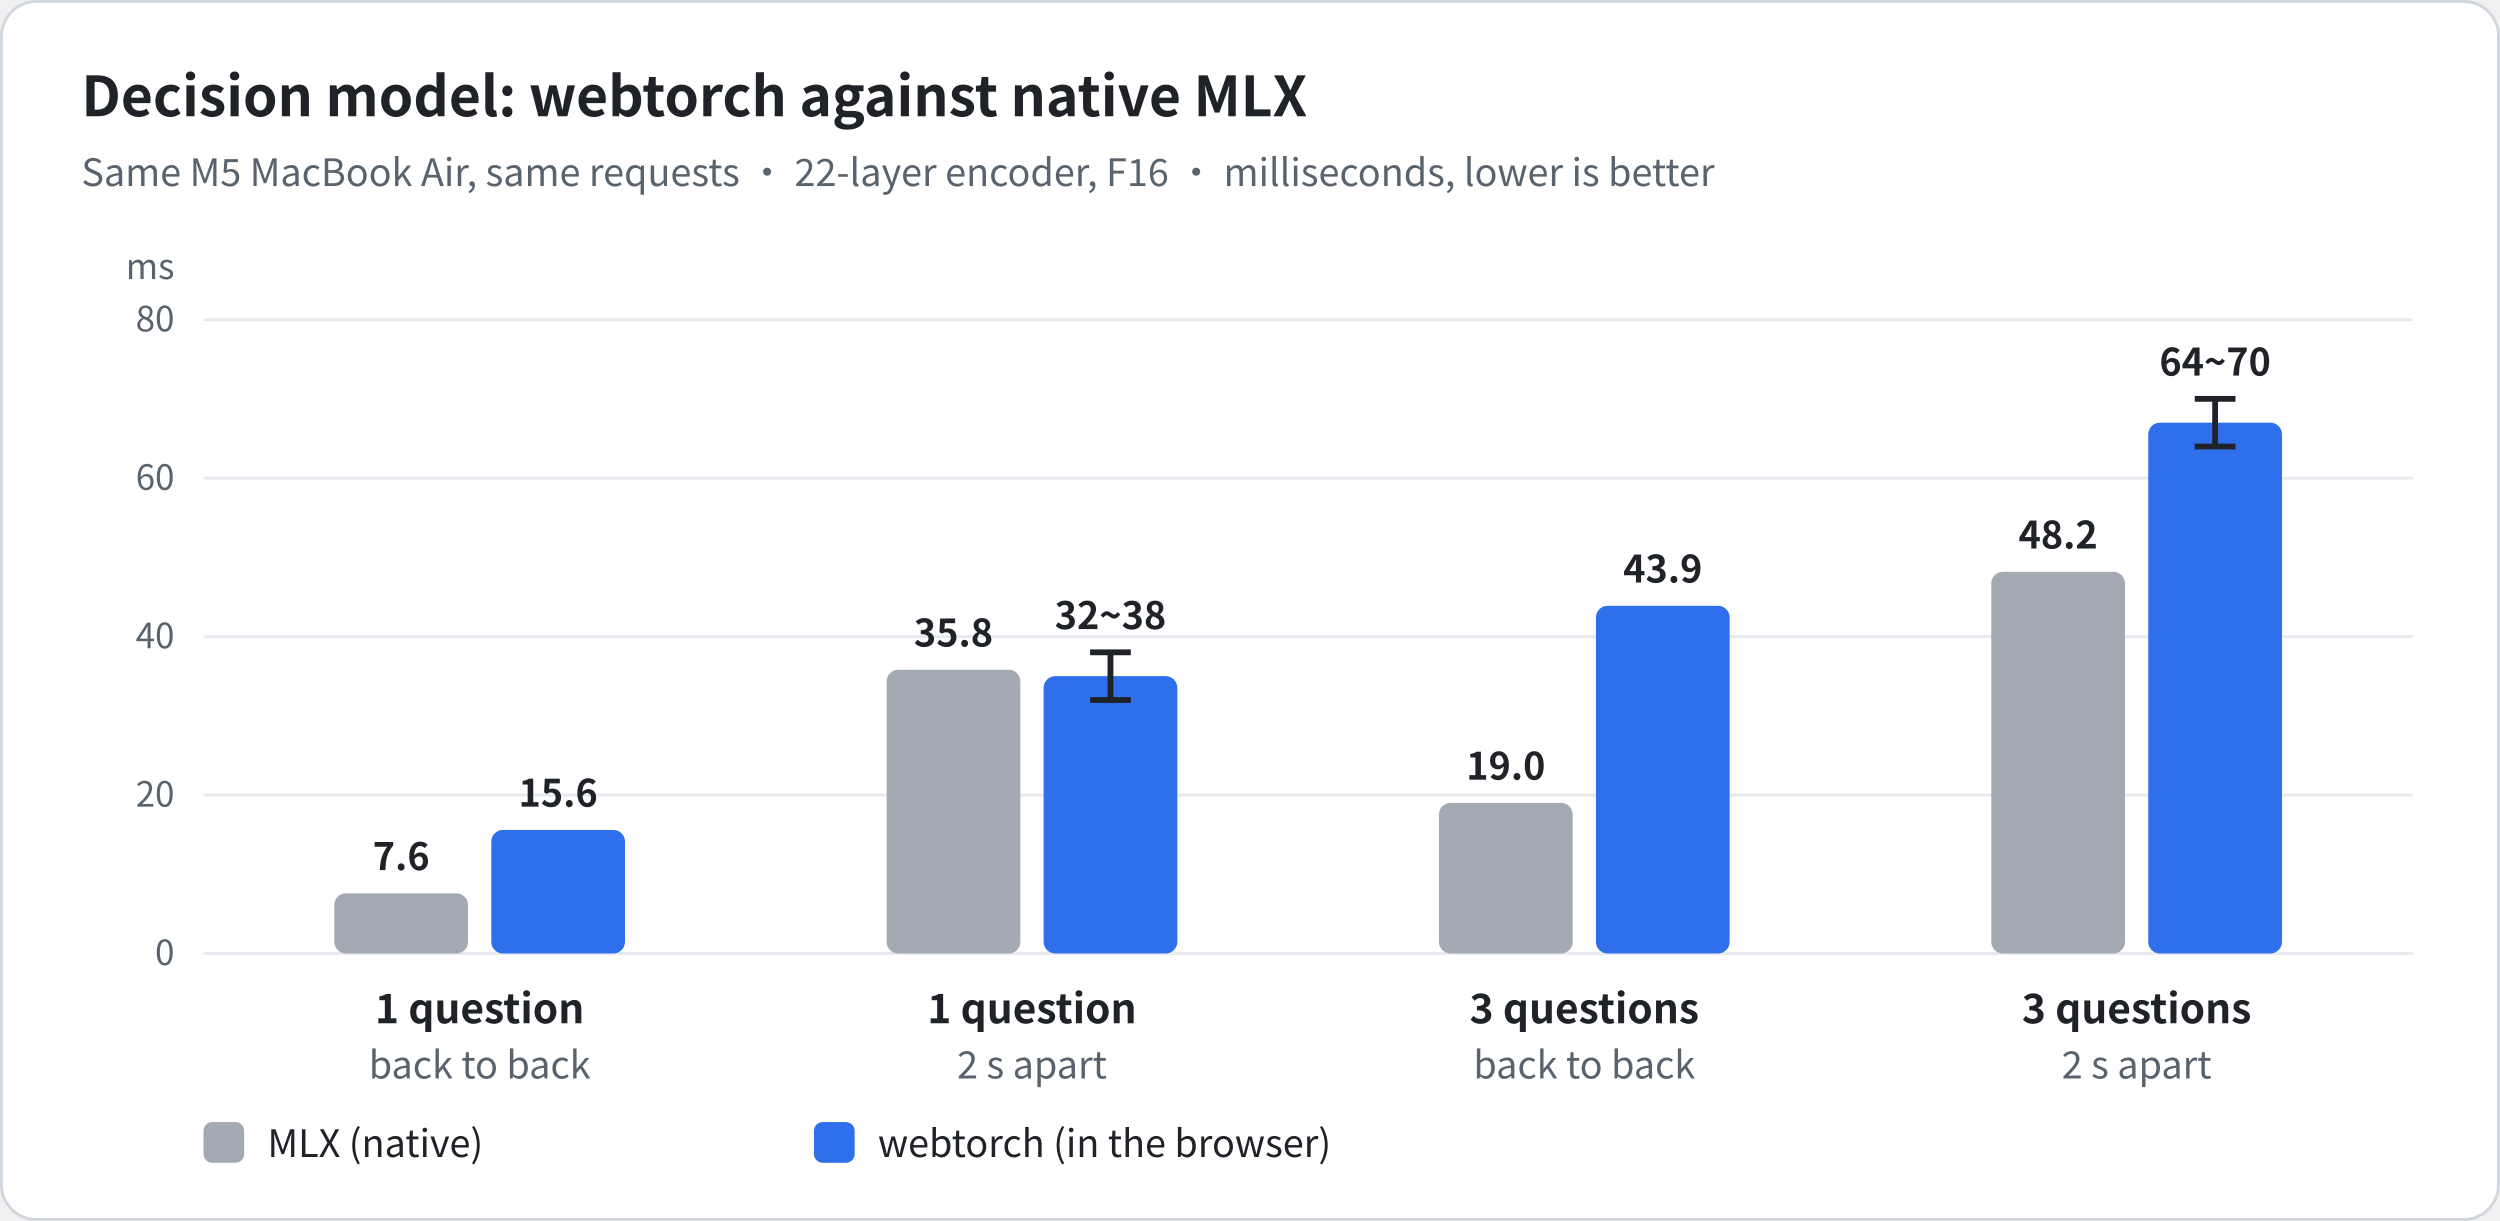
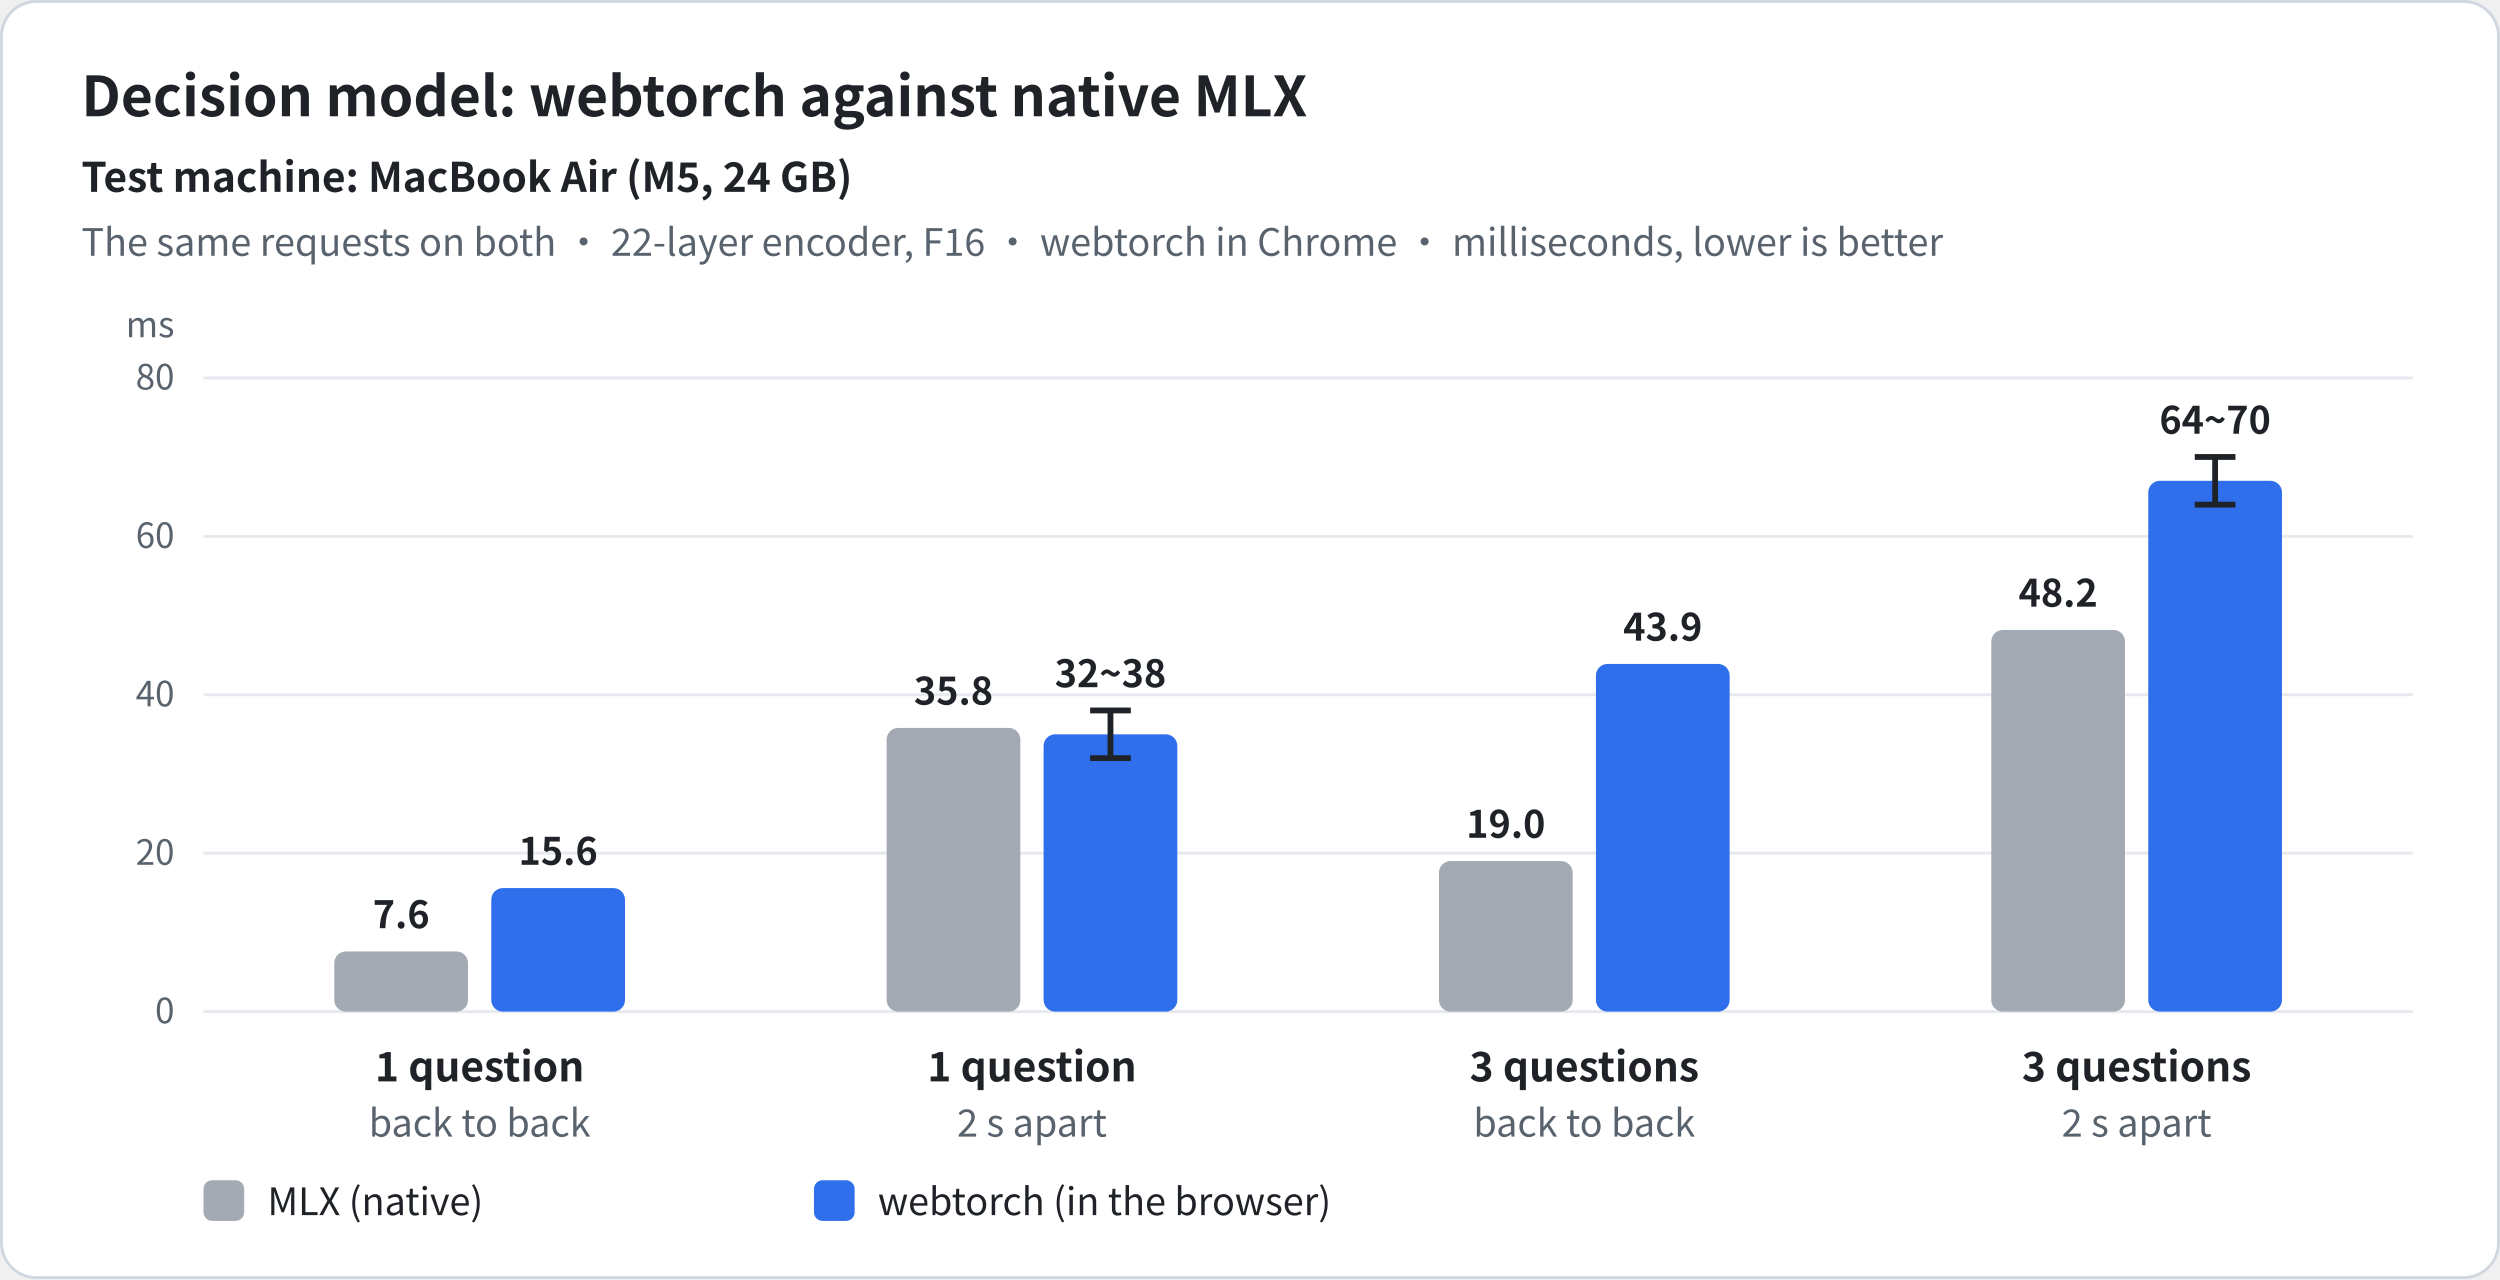
- <svg xmlns="http://www.w3.org/2000/svg" width="860" height="420" viewBox="0 0 860 420" font-family="-apple-system, BlinkMacSystemFont, 'Segoe UI', 'PingFang SC', 'Hiragino Sans GB', 'Microsoft YaHei', 'Noto Sans CJK SC', Helvetica, Arial, sans-serif">
-   <rect x="0.5" y="0.5" width="859" height="419" rx="12" fill="#ffffff" stroke="#d0d7de" />
+ <svg xmlns="http://www.w3.org/2000/svg" width="860" height="440" viewBox="0 0 860 440" font-family="-apple-system, BlinkMacSystemFont, 'Segoe UI', 'PingFang SC', 'Hiragino Sans GB', 'Microsoft YaHei', 'Noto Sans CJK SC', Helvetica, Arial, sans-serif">
+   <rect x="0.5" y="0.5" width="859" height="439" rx="12" fill="#ffffff" stroke="#d0d7de" />
  <text x="28.0" y="40.0" font-size="19" fill="#1f2328" text-anchor="start" font-weight="700">Decision model: webtorch against native MLX</text>
-   <text x="28.0" y="64.0" font-size="13" fill="#59636e" text-anchor="start" font-weight="normal">Same M5 MacBook Air, same requests · 22-layer encoder, F16 · milliseconds, lower is better</text>
-   <line x1="70" y1="328.0" x2="830" y2="328.0" stroke="#e6e9ee" />
-   <text x="60.0" y="332.0" font-size="12" fill="#59636e" text-anchor="end" font-weight="normal">0</text>
-   <line x1="70" y1="273.5" x2="830" y2="273.5" stroke="#e6e9ee" />
-   <text x="60.0" y="277.5" font-size="12" fill="#59636e" text-anchor="end" font-weight="normal">20</text>
-   <line x1="70" y1="219.0" x2="830" y2="219.0" stroke="#e6e9ee" />
-   <text x="60.0" y="223.0" font-size="12" fill="#59636e" text-anchor="end" font-weight="normal">40</text>
-   <line x1="70" y1="164.5" x2="830" y2="164.5" stroke="#e6e9ee" />
-   <text x="60.0" y="168.5" font-size="12" fill="#59636e" text-anchor="end" font-weight="normal">60</text>
-   <line x1="70" y1="110.0" x2="830" y2="110.0" stroke="#e6e9ee" />
-   <text x="60.0" y="114.0" font-size="12" fill="#59636e" text-anchor="end" font-weight="normal">80</text>
-   <text x="60.0" y="96.0" font-size="12" fill="#59636e" text-anchor="end" font-weight="normal">ms</text>
-   <rect x="115.0" y="307.3" width="46" height="20.7" rx="4" fill="#a3aab3" />
-   <text x="138.0" y="299.3" font-size="13" fill="#1f2328" text-anchor="middle" font-weight="700">7.6</text>
-   <rect x="169.0" y="285.5" width="46" height="42.5" rx="4" fill="#2f6fec" />
-   <text x="192.0" y="277.5" font-size="13" fill="#1f2328" text-anchor="middle" font-weight="700">15.6</text>
-   <text x="165.0" y="352.0" font-size="14" fill="#1f2328" text-anchor="middle" font-weight="600">1 question</text>
-   <text x="165.0" y="371.0" font-size="13" fill="#59636e" text-anchor="middle" font-weight="normal">back to back</text>
-   <rect x="305.0" y="230.4" width="46" height="97.6" rx="4" fill="#a3aab3" />
-   <text x="328.0" y="222.4" font-size="13" fill="#1f2328" text-anchor="middle" font-weight="700">35.8</text>
-   <rect x="359.0" y="232.6" width="46" height="95.4" rx="4" fill="#2f6fec" />
-   <line x1="382.0" y1="240.8" x2="382.0" y2="224.4" stroke="#1f2328" stroke-width="2" />
-   <line x1="375.0" y1="240.8" x2="389.0" y2="240.8" stroke="#1f2328" stroke-width="2" />
-   <line x1="375.0" y1="224.4" x2="389.0" y2="224.4" stroke="#1f2328" stroke-width="2" />
-   <text x="382.0" y="216.4" font-size="13" fill="#1f2328" text-anchor="middle" font-weight="700">32~38</text>
-   <text x="355.0" y="352.0" font-size="14" fill="#1f2328" text-anchor="middle" font-weight="600">1 question</text>
-   <text x="355.0" y="371.0" font-size="13" fill="#59636e" text-anchor="middle" font-weight="normal">2 s apart</text>
-   <rect x="495.0" y="276.2" width="46" height="51.8" rx="4" fill="#a3aab3" />
-   <text x="518.0" y="268.2" font-size="13" fill="#1f2328" text-anchor="middle" font-weight="700">19.0</text>
-   <rect x="549.0" y="208.4" width="46" height="119.6" rx="4" fill="#2f6fec" />
-   <text x="572.0" y="200.4" font-size="13" fill="#1f2328" text-anchor="middle" font-weight="700">43.9</text>
-   <text x="545.0" y="352.0" font-size="14" fill="#1f2328" text-anchor="middle" font-weight="600">3 questions</text>
-   <text x="545.0" y="371.0" font-size="13" fill="#59636e" text-anchor="middle" font-weight="normal">back to back</text>
-   <rect x="685.0" y="196.7" width="46" height="131.3" rx="4" fill="#a3aab3" />
-   <text x="708.0" y="188.7" font-size="13" fill="#1f2328" text-anchor="middle" font-weight="700">48.2</text>
-   <rect x="739.0" y="145.4" width="46" height="182.6" rx="4" fill="#2f6fec" />
-   <line x1="762.0" y1="153.6" x2="762.0" y2="137.2" stroke="#1f2328" stroke-width="2" />
-   <line x1="755.0" y1="153.6" x2="769.0" y2="153.6" stroke="#1f2328" stroke-width="2" />
-   <line x1="755.0" y1="137.2" x2="769.0" y2="137.2" stroke="#1f2328" stroke-width="2" />
-   <text x="762.0" y="129.2" font-size="13" fill="#1f2328" text-anchor="middle" font-weight="700">64~70</text>
-   <text x="735.0" y="352.0" font-size="14" fill="#1f2328" text-anchor="middle" font-weight="600">3 questions</text>
-   <text x="735.0" y="371.0" font-size="13" fill="#59636e" text-anchor="middle" font-weight="normal">2 s apart</text>
-   <rect x="70" y="386" width="14" height="14" rx="3" fill="#a3aab3" />
-   <text x="92.0" y="398.0" font-size="13" fill="#1f2328" text-anchor="start" font-weight="normal">MLX (native)</text>
-   <rect x="280" y="386" width="14" height="14" rx="3" fill="#2f6fec" />
-   <text x="302.0" y="398.0" font-size="13" fill="#1f2328" text-anchor="start" font-weight="normal">webtorch (in the browser)</text>
+   <text x="28.0" y="66.0" font-size="14" fill="#1f2328" text-anchor="start" font-weight="600">Test machine: MacBook Air (M5, 24 GB)</text>
+   <text x="28.0" y="88.0" font-size="13" fill="#59636e" text-anchor="start" font-weight="normal">The same requests on both · 22-layer encoder, F16 · webtorch in Chrome · milliseconds, lower is better</text>
+   <line x1="70" y1="348.0" x2="830" y2="348.0" stroke="#e6e9ee" />
+   <text x="60.0" y="352.0" font-size="12" fill="#59636e" text-anchor="end" font-weight="normal">0</text>
+   <line x1="70" y1="293.5" x2="830" y2="293.5" stroke="#e6e9ee" />
+   <text x="60.0" y="297.5" font-size="12" fill="#59636e" text-anchor="end" font-weight="normal">20</text>
+   <line x1="70" y1="239.0" x2="830" y2="239.0" stroke="#e6e9ee" />
+   <text x="60.0" y="243.0" font-size="12" fill="#59636e" text-anchor="end" font-weight="normal">40</text>
+   <line x1="70" y1="184.5" x2="830" y2="184.5" stroke="#e6e9ee" />
+   <text x="60.0" y="188.5" font-size="12" fill="#59636e" text-anchor="end" font-weight="normal">60</text>
+   <line x1="70" y1="130.0" x2="830" y2="130.0" stroke="#e6e9ee" />
+   <text x="60.0" y="134.0" font-size="12" fill="#59636e" text-anchor="end" font-weight="normal">80</text>
+   <text x="60.0" y="116.0" font-size="12" fill="#59636e" text-anchor="end" font-weight="normal">ms</text>
+   <rect x="115.0" y="327.3" width="46" height="20.7" rx="4" fill="#a3aab3" />
+   <text x="138.0" y="319.3" font-size="13" fill="#1f2328" text-anchor="middle" font-weight="700">7.6</text>
+   <rect x="169.0" y="305.5" width="46" height="42.5" rx="4" fill="#2f6fec" />
+   <text x="192.0" y="297.5" font-size="13" fill="#1f2328" text-anchor="middle" font-weight="700">15.6</text>
+   <text x="165.0" y="372.0" font-size="14" fill="#1f2328" text-anchor="middle" font-weight="600">1 question</text>
+   <text x="165.0" y="391.0" font-size="13" fill="#59636e" text-anchor="middle" font-weight="normal">back to back</text>
+   <rect x="305.0" y="250.4" width="46" height="97.6" rx="4" fill="#a3aab3" />
+   <text x="328.0" y="242.4" font-size="13" fill="#1f2328" text-anchor="middle" font-weight="700">35.8</text>
+   <rect x="359.0" y="252.6" width="46" height="95.4" rx="4" fill="#2f6fec" />
+   <line x1="382.0" y1="260.8" x2="382.0" y2="244.4" stroke="#1f2328" stroke-width="2" />
+   <line x1="375.0" y1="260.8" x2="389.0" y2="260.8" stroke="#1f2328" stroke-width="2" />
+   <line x1="375.0" y1="244.4" x2="389.0" y2="244.4" stroke="#1f2328" stroke-width="2" />
+   <text x="382.0" y="236.4" font-size="13" fill="#1f2328" text-anchor="middle" font-weight="700">32~38</text>
+   <text x="355.0" y="372.0" font-size="14" fill="#1f2328" text-anchor="middle" font-weight="600">1 question</text>
+   <text x="355.0" y="391.0" font-size="13" fill="#59636e" text-anchor="middle" font-weight="normal">2 s apart</text>
+   <rect x="495.0" y="296.2" width="46" height="51.8" rx="4" fill="#a3aab3" />
+   <text x="518.0" y="288.2" font-size="13" fill="#1f2328" text-anchor="middle" font-weight="700">19.0</text>
+   <rect x="549.0" y="228.4" width="46" height="119.6" rx="4" fill="#2f6fec" />
+   <text x="572.0" y="220.4" font-size="13" fill="#1f2328" text-anchor="middle" font-weight="700">43.9</text>
+   <text x="545.0" y="372.0" font-size="14" fill="#1f2328" text-anchor="middle" font-weight="600">3 questions</text>
+   <text x="545.0" y="391.0" font-size="13" fill="#59636e" text-anchor="middle" font-weight="normal">back to back</text>
+   <rect x="685.0" y="216.7" width="46" height="131.3" rx="4" fill="#a3aab3" />
+   <text x="708.0" y="208.7" font-size="13" fill="#1f2328" text-anchor="middle" font-weight="700">48.2</text>
+   <rect x="739.0" y="165.4" width="46" height="182.6" rx="4" fill="#2f6fec" />
+   <line x1="762.0" y1="173.6" x2="762.0" y2="157.2" stroke="#1f2328" stroke-width="2" />
+   <line x1="755.0" y1="173.6" x2="769.0" y2="173.6" stroke="#1f2328" stroke-width="2" />
+   <line x1="755.0" y1="157.2" x2="769.0" y2="157.2" stroke="#1f2328" stroke-width="2" />
+   <text x="762.0" y="149.2" font-size="13" fill="#1f2328" text-anchor="middle" font-weight="700">64~70</text>
+   <text x="735.0" y="372.0" font-size="14" fill="#1f2328" text-anchor="middle" font-weight="600">3 questions</text>
+   <text x="735.0" y="391.0" font-size="13" fill="#59636e" text-anchor="middle" font-weight="normal">2 s apart</text>
+   <rect x="70" y="406" width="14" height="14" rx="3" fill="#a3aab3" />
+   <text x="92.0" y="418.0" font-size="13" fill="#1f2328" text-anchor="start" font-weight="normal">MLX (native)</text>
+   <rect x="280" y="406" width="14" height="14" rx="3" fill="#2f6fec" />
+   <text x="302.0" y="418.0" font-size="13" fill="#1f2328" text-anchor="start" font-weight="normal">webtorch (in the browser)</text>
</svg>
